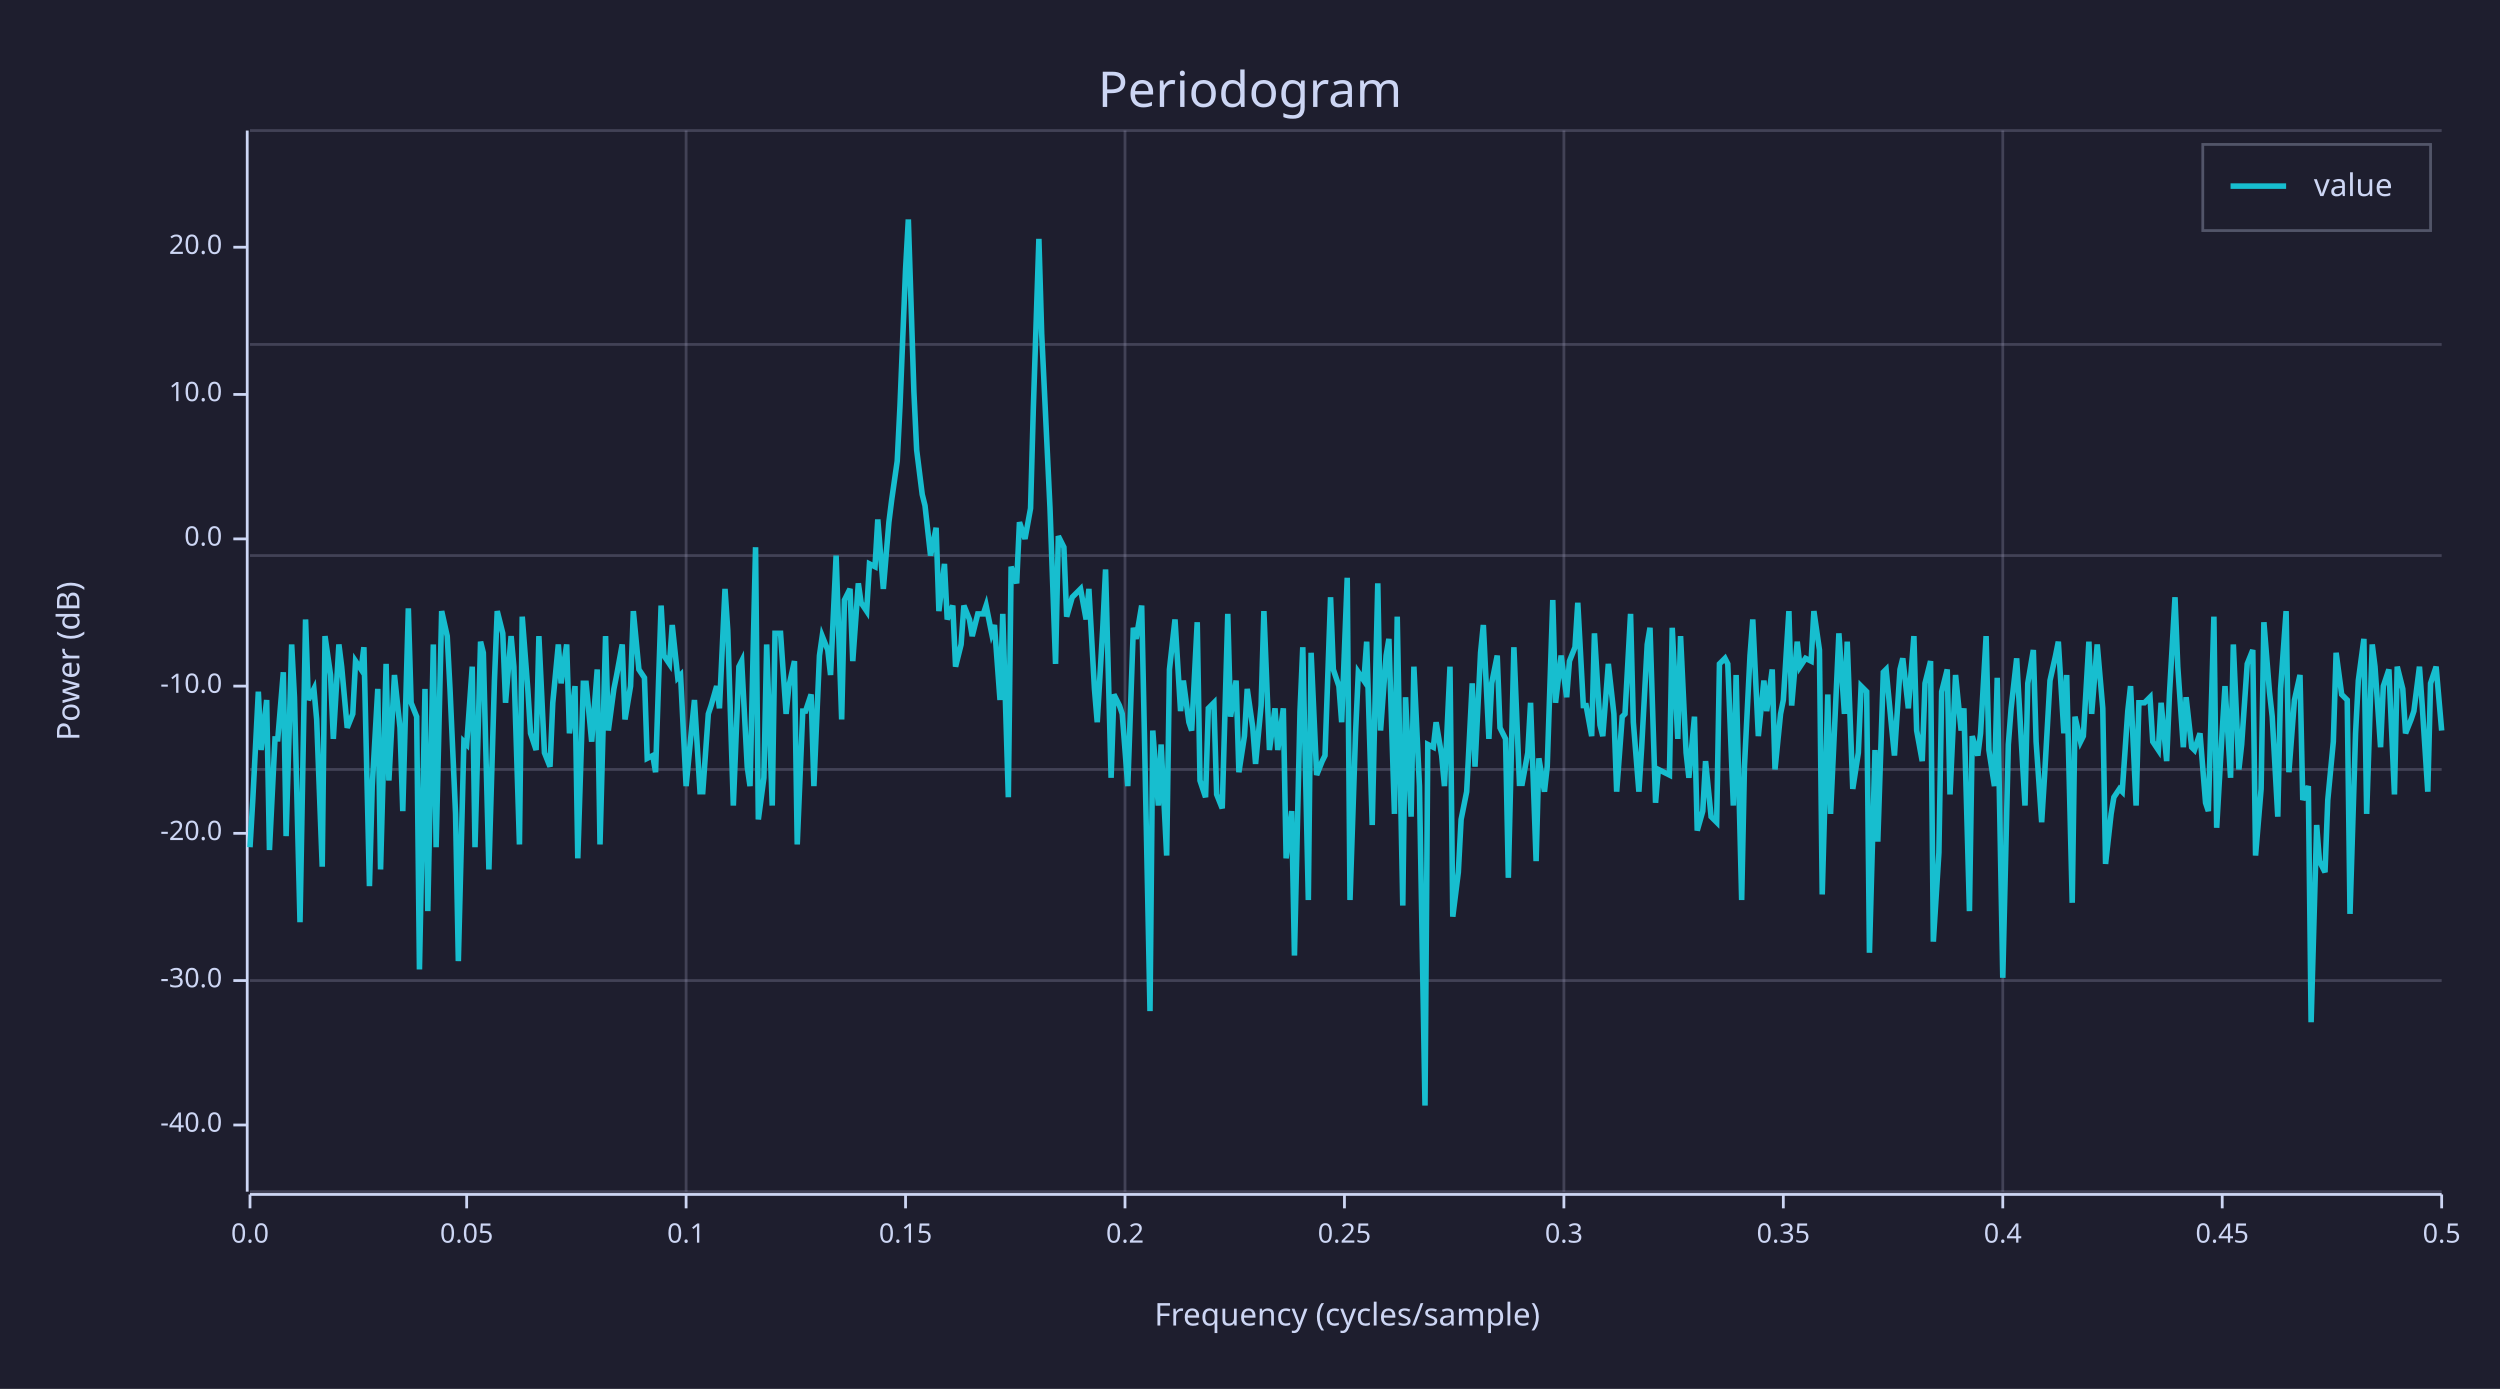
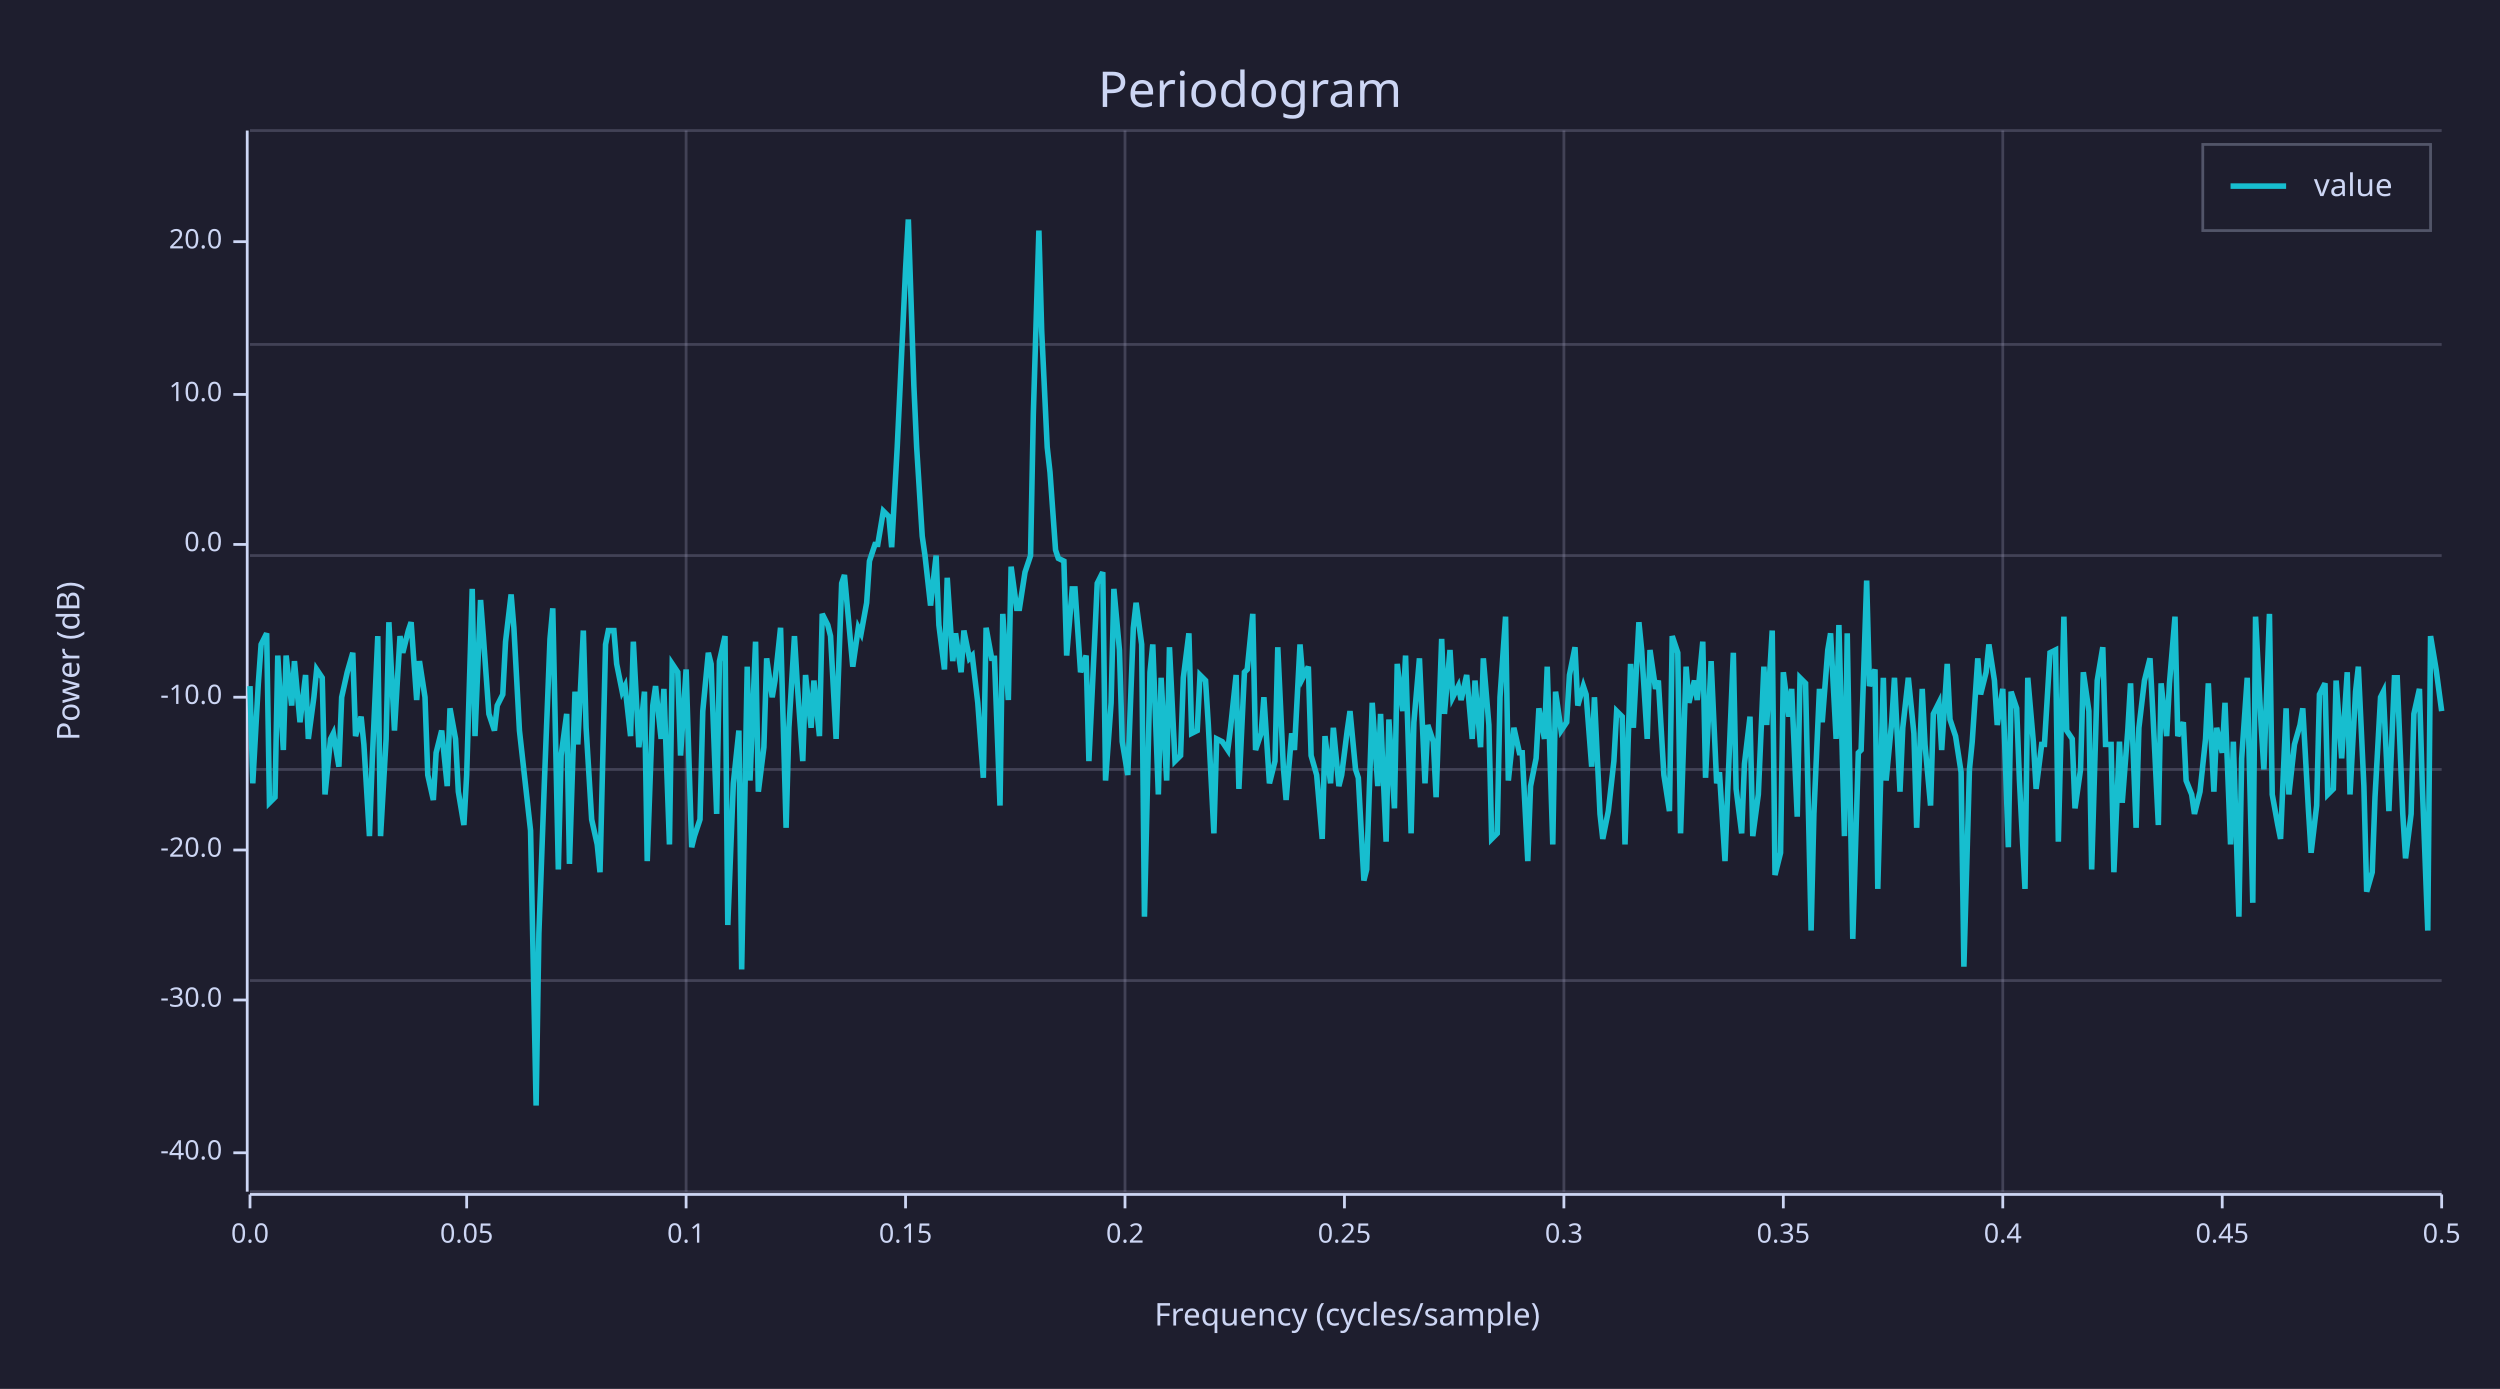
<svg xmlns="http://www.w3.org/2000/svg" width="900" height="500" viewBox="0 0 900 500">
  <rect x="0" y="0" width="900" height="500" opacity="1" fill="#1E1E2E" stroke="none" />
  <text x="450" y="25" dy="0.76em" text-anchor="middle" font-family="sans-serif" font-size="17.742" opacity="1" fill="#CDD6F4">
Periodogram
</text>
  <text x="20" y="238" dy="0.76em" text-anchor="middle" font-family="sans-serif" font-size="11.29" opacity="1" fill="#CDD6F4" transform="rotate(270, 20, 238)">
Power (dB)
</text>
  <text x="485" y="480" dy="-0.5ex" text-anchor="middle" font-family="sans-serif" font-size="11.29" opacity="1" fill="#CDD6F4">
Frequency (cycles/sample)
</text>
  <polyline fill="none" opacity="1" stroke="#CDD6F4" stroke-width="1" points="89,47 89,429 " />
-   <text x="80" y="405" dy="0.5ex" text-anchor="end" font-family="sans-serif" font-size="9.677" opacity="1" fill="#CDD6F4">
+   <text x="80" y="415" dy="0.5ex" text-anchor="end" font-family="sans-serif" font-size="9.677" opacity="1" fill="#CDD6F4">
-40.0
</text>
-   <polyline fill="none" opacity="1" stroke="#CDD6F4" stroke-width="1" points="84,405 89,405 " />
-   <text x="80" y="353" dy="0.5ex" text-anchor="end" font-family="sans-serif" font-size="9.677" opacity="1" fill="#CDD6F4">
+   <polyline fill="none" opacity="1" stroke="#CDD6F4" stroke-width="1" points="84,415 89,415 " />
+   <text x="80" y="360" dy="0.5ex" text-anchor="end" font-family="sans-serif" font-size="9.677" opacity="1" fill="#CDD6F4">
-30.0
</text>
-   <polyline fill="none" opacity="1" stroke="#CDD6F4" stroke-width="1" points="84,353 89,353 " />
-   <text x="80" y="300" dy="0.5ex" text-anchor="end" font-family="sans-serif" font-size="9.677" opacity="1" fill="#CDD6F4">
+   <polyline fill="none" opacity="1" stroke="#CDD6F4" stroke-width="1" points="84,360 89,360 " />
+   <text x="80" y="306" dy="0.5ex" text-anchor="end" font-family="sans-serif" font-size="9.677" opacity="1" fill="#CDD6F4">
-20.0
</text>
-   <polyline fill="none" opacity="1" stroke="#CDD6F4" stroke-width="1" points="84,300 89,300 " />
-   <text x="80" y="247" dy="0.5ex" text-anchor="end" font-family="sans-serif" font-size="9.677" opacity="1" fill="#CDD6F4">
+   <polyline fill="none" opacity="1" stroke="#CDD6F4" stroke-width="1" points="84,306 89,306 " />
+   <text x="80" y="251" dy="0.5ex" text-anchor="end" font-family="sans-serif" font-size="9.677" opacity="1" fill="#CDD6F4">
-10.0
</text>
-   <polyline fill="none" opacity="1" stroke="#CDD6F4" stroke-width="1" points="84,247 89,247 " />
-   <text x="80" y="194" dy="0.5ex" text-anchor="end" font-family="sans-serif" font-size="9.677" opacity="1" fill="#CDD6F4">
+   <polyline fill="none" opacity="1" stroke="#CDD6F4" stroke-width="1" points="84,251 89,251 " />
+   <text x="80" y="196" dy="0.5ex" text-anchor="end" font-family="sans-serif" font-size="9.677" opacity="1" fill="#CDD6F4">
0.0
</text>
-   <polyline fill="none" opacity="1" stroke="#CDD6F4" stroke-width="1" points="84,194 89,194 " />
+   <polyline fill="none" opacity="1" stroke="#CDD6F4" stroke-width="1" points="84,196 89,196 " />
  <text x="80" y="142" dy="0.5ex" text-anchor="end" font-family="sans-serif" font-size="9.677" opacity="1" fill="#CDD6F4">
10.0
</text>
  <polyline fill="none" opacity="1" stroke="#CDD6F4" stroke-width="1" points="84,142 89,142 " />
-   <text x="80" y="89" dy="0.5ex" text-anchor="end" font-family="sans-serif" font-size="9.677" opacity="1" fill="#CDD6F4">
+   <text x="80" y="87" dy="0.5ex" text-anchor="end" font-family="sans-serif" font-size="9.677" opacity="1" fill="#CDD6F4">
20.0
</text>
-   <polyline fill="none" opacity="1" stroke="#CDD6F4" stroke-width="1" points="84,89 89,89 " />
+   <polyline fill="none" opacity="1" stroke="#CDD6F4" stroke-width="1" points="84,87 89,87 " />
  <polyline fill="none" opacity="1" stroke="#CDD6F4" stroke-width="1" points="90,430 879,430 " />
  <text x="90" y="440" dy="0.76em" text-anchor="middle" font-family="sans-serif" font-size="9.677" opacity="1" fill="#CDD6F4">
0.0
</text>
  <polyline fill="none" opacity="1" stroke="#CDD6F4" stroke-width="1" points="90,430 90,435 " />
  <text x="168" y="440" dy="0.76em" text-anchor="middle" font-family="sans-serif" font-size="9.677" opacity="1" fill="#CDD6F4">
0.05
</text>
  <polyline fill="none" opacity="1" stroke="#CDD6F4" stroke-width="1" points="168,430 168,435 " />
  <text x="247" y="440" dy="0.76em" text-anchor="middle" font-family="sans-serif" font-size="9.677" opacity="1" fill="#CDD6F4">
0.1
</text>
  <polyline fill="none" opacity="1" stroke="#CDD6F4" stroke-width="1" points="247,430 247,435 " />
  <text x="326" y="440" dy="0.76em" text-anchor="middle" font-family="sans-serif" font-size="9.677" opacity="1" fill="#CDD6F4">
0.15
</text>
  <polyline fill="none" opacity="1" stroke="#CDD6F4" stroke-width="1" points="326,430 326,435 " />
  <text x="405" y="440" dy="0.76em" text-anchor="middle" font-family="sans-serif" font-size="9.677" opacity="1" fill="#CDD6F4">
0.2
</text>
  <polyline fill="none" opacity="1" stroke="#CDD6F4" stroke-width="1" points="405,430 405,435 " />
  <text x="484" y="440" dy="0.76em" text-anchor="middle" font-family="sans-serif" font-size="9.677" opacity="1" fill="#CDD6F4">
0.25
</text>
  <polyline fill="none" opacity="1" stroke="#CDD6F4" stroke-width="1" points="484,430 484,435 " />
  <text x="563" y="440" dy="0.76em" text-anchor="middle" font-family="sans-serif" font-size="9.677" opacity="1" fill="#CDD6F4">
0.3
</text>
  <polyline fill="none" opacity="1" stroke="#CDD6F4" stroke-width="1" points="563,430 563,435 " />
  <text x="642" y="440" dy="0.76em" text-anchor="middle" font-family="sans-serif" font-size="9.677" opacity="1" fill="#CDD6F4">
0.35
</text>
  <polyline fill="none" opacity="1" stroke="#CDD6F4" stroke-width="1" points="642,430 642,435 " />
  <text x="721" y="440" dy="0.76em" text-anchor="middle" font-family="sans-serif" font-size="9.677" opacity="1" fill="#CDD6F4">
0.4
</text>
  <polyline fill="none" opacity="1" stroke="#CDD6F4" stroke-width="1" points="721,430 721,435 " />
  <text x="800" y="440" dy="0.76em" text-anchor="middle" font-family="sans-serif" font-size="9.677" opacity="1" fill="#CDD6F4">
0.45
</text>
  <polyline fill="none" opacity="1" stroke="#CDD6F4" stroke-width="1" points="800,430 800,435 " />
  <text x="879" y="440" dy="0.76em" text-anchor="middle" font-family="sans-serif" font-size="9.677" opacity="1" fill="#CDD6F4">
0.5
</text>
  <polyline fill="none" opacity="1" stroke="#CDD6F4" stroke-width="1" points="879,430 879,435 " />
  <polyline fill="none" opacity="0.3" stroke="#9696B4" stroke-width="1" points="90,429 879,429 " />
  <polyline fill="none" opacity="0.3" stroke="#9696B4" stroke-width="1" points="90,353 879,353 " />
  <polyline fill="none" opacity="0.3" stroke="#9696B4" stroke-width="1" points="90,277 879,277 " />
  <polyline fill="none" opacity="0.3" stroke="#9696B4" stroke-width="1" points="90,200 879,200 " />
  <polyline fill="none" opacity="0.3" stroke="#9696B4" stroke-width="1" points="90,124 879,124 " />
  <polyline fill="none" opacity="0.3" stroke="#9696B4" stroke-width="1" points="90,47 879,47 " />
  <polyline fill="none" opacity="0.3" stroke="#9696B4" stroke-width="1" points="247,429 247,47 " />
  <polyline fill="none" opacity="0.3" stroke="#9696B4" stroke-width="1" points="405,429 405,47 " />
  <polyline fill="none" opacity="0.3" stroke="#9696B4" stroke-width="1" points="563,429 563,47 " />
  <polyline fill="none" opacity="0.3" stroke="#9696B4" stroke-width="1" points="721,429 721,47 " />
-   <polyline fill="none" opacity="1" stroke="#17BECF" stroke-width="2" points="90,305 91,288 93,249 94,270 96,252 97,306 99,266 100,266 102,242 103,301 105,232 106,251 108,332 110,223 111,252 113,248 114,259 116,312 117,229 119,243 120,266 122,232 123,240 125,262 127,257 128,238 130,241 131,233 133,319 134,283 136,248 137,313 139,239 140,281 142,243 144,262 145,292 147,219 148,253 150,258 151,349 153,248 154,328 156,232 157,305 159,220 161,229 162,248 164,293 165,346 167,267 168,268 170,240 171,305 173,231 174,235 176,313 178,245 179,220 181,228 182,253 184,229 185,240 187,304 188,222 190,248 191,264 193,270 194,229 196,271 198,276 199,253 201,232 202,246 204,232 205,264 207,247 208,309 210,246 211,246 213,267 215,241 216,304 218,229 219,263 221,248 222,243 224,232 225,259 227,247 228,220 230,241 232,244 233,273 235,272 236,278 238,218 239,236 241,239 242,225 244,244 245,243 247,283 249,262 250,252 252,285 253,285 255,257 256,254 258,247 259,255 261,212 262,227 264,290 266,240 267,238 269,276 270,283 272,197 273,295 275,280 276,232 278,290 279,228 281,228 283,257 284,247 286,238 287,304 289,256 290,256 292,250 293,283 295,236 296,229 298,234 299,243 301,200 303,259 304,216 306,212 307,238 309,210 310,217 312,220 313,203 315,204 316,187 318,212 320,188 321,180 323,166 324,146 326,97 327,79 329,141 330,162 332,178 333,182 335,200 337,190 338,220 340,203 341,223 343,218 344,240 346,232 347,218 349,223 350,229 352,221 354,221 355,218 357,228 358,225 360,252 361,221 363,287 364,204 366,210 367,188 369,194 371,183 372,147 374,86 375,120 377,162 378,183 380,239 381,193 383,197 384,222 386,215 387,214 389,212 391,223 392,212 394,248 395,260 397,226 398,205 400,280 401,250 403,254 404,257 406,283 408,226 409,230 411,218 412,265 414,364 415,263 417,290 418,268 420,308 421,241 423,223 425,256 426,245 428,260 429,263 431,224 432,281 434,287 435,255 437,253 438,286 440,291 442,221 443,258 445,245 446,278 448,265 449,248 451,262 452,275 454,254 455,220 457,270 459,255 460,270 462,255 463,309 465,292 466,344 468,256 469,233 471,324 472,235 474,279 476,274 477,272 479,215 480,241 482,247 483,260 485,208 486,324 488,264 489,242 491,245 492,231 494,297 496,210 497,263 499,236 500,230 502,293 503,222 505,326 506,251 508,294 509,240 511,283 513,398 514,268 516,269 517,260 519,272 520,283 522,240 523,330 525,314 526,295 528,285 530,246 531,276 533,235 534,225 536,266 537,246 539,236 540,262 542,266 543,316 545,233 547,282 548,282 550,271 551,253 553,310 554,273 556,285 557,276 559,216 560,253 562,236 564,251 565,238 567,233 568,217 570,254 571,254 573,265 574,228 576,261 577,265 579,239 581,257 582,285 584,258 585,257 587,221 588,260 590,285 591,269 593,232 594,226 596,289 597,277 599,278 601,279 602,226 604,266 605,229 607,271 608,280 610,258 611,299 613,292 614,274 616,294 618,296 619,239 621,237 622,239 624,290 625,243 627,324 628,276 630,236 631,223 633,265 635,245 636,256 638,241 639,277 641,257 642,252 644,220 645,254 647,231 648,240 650,237 652,238 653,220 655,234 656,322 658,250 659,293 661,250 662,228 664,257 665,231 667,284 669,271 670,247 672,249 673,343 675,270 676,303 678,242 679,241 681,262 682,272 684,241 685,237 687,255 689,229 690,263 692,274 693,246 695,238 696,339 698,307 699,249 701,241 702,286 704,243 706,263 707,255 709,328 710,265 712,272 713,264 715,229 716,270 718,283 719,244 721,352 723,268 724,255 726,237 727,255 729,290 730,246 732,234 733,267 735,296 736,280 738,245 740,236 741,231 743,264 744,243 746,325 747,258 749,267 750,265 752,231 753,257 755,232 757,255 758,311 760,293 761,287 763,284 764,285 766,256 767,247 769,290 770,253 772,253 774,251 775,267 777,270 778,253 780,274 781,250 783,215 784,240 786,269 787,251 789,269 790,270 792,264 794,289 795,292 797,222 798,298 800,263 801,247 803,280 804,232 806,277 807,268 809,239 811,234 812,308 814,284 815,224 817,249 818,258 820,294 821,248 823,220 824,278 826,252 828,243 829,288 831,283 832,368 834,297 835,310 837,314 838,288 840,267 841,235 843,250 845,252 846,329 848,264 849,245 851,230 852,293 854,232 855,240 857,269 858,247 860,241 862,286 863,240 865,248 866,264 868,259 869,256 871,240 872,254 874,285 875,246 877,240 879,263 " />
+   <polyline fill="none" opacity="1" stroke="#17BECF" stroke-width="2" points="90,247 91,282 93,246 94,232 96,228 97,289 99,287 100,236 102,270 103,236 105,254 106,238 108,260 110,243 111,266 113,251 114,241 116,244 117,286 119,266 120,264 122,276 123,251 125,242 127,235 128,265 130,258 131,268 133,301 134,274 136,229 137,301 139,266 140,224 142,263 144,229 145,235 147,227 148,224 150,252 151,238 153,251 154,279 156,288 157,271 159,263 161,283 162,255 164,266 165,285 167,297 168,279 170,212 171,265 173,216 174,229 176,257 178,263 179,254 181,250 182,231 184,214 185,226 187,263 188,272 190,290 191,299 193,398 194,336 196,281 198,230 199,219 201,313 202,272 204,257 205,311 207,249 208,268 210,227 211,262 213,295 215,304 216,314 218,232 219,227 221,227 222,239 224,249 225,247 227,265 228,231 230,269 232,249 233,310 235,254 236,247 238,266 239,248 241,304 242,239 244,242 245,272 247,241 249,305 250,301 252,295 253,256 255,235 256,239 258,293 259,238 261,229 262,333 264,282 266,263 267,349 269,240 270,281 272,231 273,285 275,269 276,237 278,251 279,245 281,226 283,298 284,262 286,229 287,246 289,274 290,243 292,262 293,245 295,265 296,221 298,225 299,229 301,266 303,210 304,207 306,229 307,240 309,226 310,228 312,217 313,202 315,196 316,196 318,184 320,186 321,197 323,161 324,140 326,97 327,79 329,139 330,161 332,193 333,200 335,218 337,200 338,225 340,241 341,208 343,238 344,228 346,242 347,227 349,237 350,236 352,253 354,280 355,226 357,237 358,237 360,290 361,221 363,252 364,204 366,219 367,219 369,206 371,200 372,149 374,83 375,119 377,161 378,170 380,198 381,201 383,202 384,236 386,212 387,212 389,242 391,236 392,274 394,232 395,210 397,206 398,281 400,253 401,212 403,234 404,267 406,279 408,226 409,217 411,232 412,330 414,242 415,232 417,286 418,244 420,281 421,233 423,274 425,272 426,244 428,228 429,264 431,263 432,243 434,245 435,261 437,300 438,266 440,267 442,270 443,262 445,243 446,284 448,242 449,241 451,221 452,270 454,264 455,251 457,282 459,274 460,233 462,276 463,288 465,264 466,270 468,232 469,244 471,240 472,272 474,279 476,302 477,265 479,282 480,262 482,283 483,279 485,263 486,256 488,277 489,280 491,317 492,313 494,253 496,283 497,257 499,303 500,259 502,291 503,239 505,256 506,236 508,300 509,260 511,237 513,282 514,261 516,267 517,287 519,230 520,257 522,234 523,251 525,247 526,252 528,243 530,266 531,245 533,269 534,237 536,261 537,302 539,300 540,251 542,222 543,281 545,262 547,271 548,271 550,310 551,283 553,273 554,255 556,266 557,240 559,304 560,249 562,263 564,260 565,243 567,233 568,254 570,247 571,250 573,276 574,251 576,293 577,302 579,292 581,274 582,256 584,258 585,304 587,239 588,262 590,224 591,234 593,266 594,234 596,248 597,245 599,279 601,292 602,229 604,235 605,300 607,240 608,253 610,245 611,252 613,231 614,280 616,238 618,282 619,278 621,310 622,284 624,235 625,284 627,300 628,275 630,258 631,301 633,286 635,240 636,261 638,227 639,315 641,307 642,242 644,258 645,248 647,294 648,244 650,246 652,335 653,293 655,248 656,260 658,234 659,228 661,266 662,225 664,301 665,228 667,338 669,271 670,270 672,209 673,247 675,241 676,320 678,244 679,281 681,260 682,244 684,285 685,262 687,244 689,264 690,298 692,248 693,268 695,290 696,257 698,253 699,270 701,239 702,259 704,265 706,278 707,348 709,277 710,267 712,237 713,250 715,242 716,232 718,245 719,261 721,248 723,305 724,249 726,255 727,281 729,320 730,244 732,267 733,284 735,268 736,268 738,235 740,234 741,303 743,222 744,263 746,266 747,291 749,277 750,242 752,256 753,313 755,245 757,233 758,268 760,268 761,314 763,267 764,289 766,263 767,246 769,298 770,262 772,245 774,237 775,256 777,297 778,246 780,265 781,246 783,222 784,265 786,260 787,281 789,286 790,293 792,285 794,266 795,246 797,285 798,262 800,271 801,253 803,304 804,267 806,330 807,273 809,244 811,325 812,222 814,261 815,277 817,221 818,286 820,297 821,302 823,255 824,286 826,268 828,261 829,255 831,291 832,307 834,290 835,250 837,246 838,286 840,284 841,245 843,273 845,242 846,286 848,249 849,240 851,283 852,321 854,314 855,287 857,251 858,249 860,292 862,244 863,244 865,293 866,309 868,293 869,257 871,248 872,282 874,335 875,229 877,241 879,256 " />
  <rect x="793" y="52" width="82" height="31" opacity="0.85" fill="#1E1E2E" stroke="none" />
  <rect x="793" y="52" width="82" height="31" opacity="0.3" fill="none" stroke="#CDD6F4" />
  <text x="833" y="62" dy="0.76em" text-anchor="start" font-family="sans-serif" font-size="11.29" opacity="1" fill="#CDD6F4">
value
</text>
  <polyline fill="none" opacity="1" stroke="#17BECF" stroke-width="2" points="803,67 823,67 " />
</svg>
